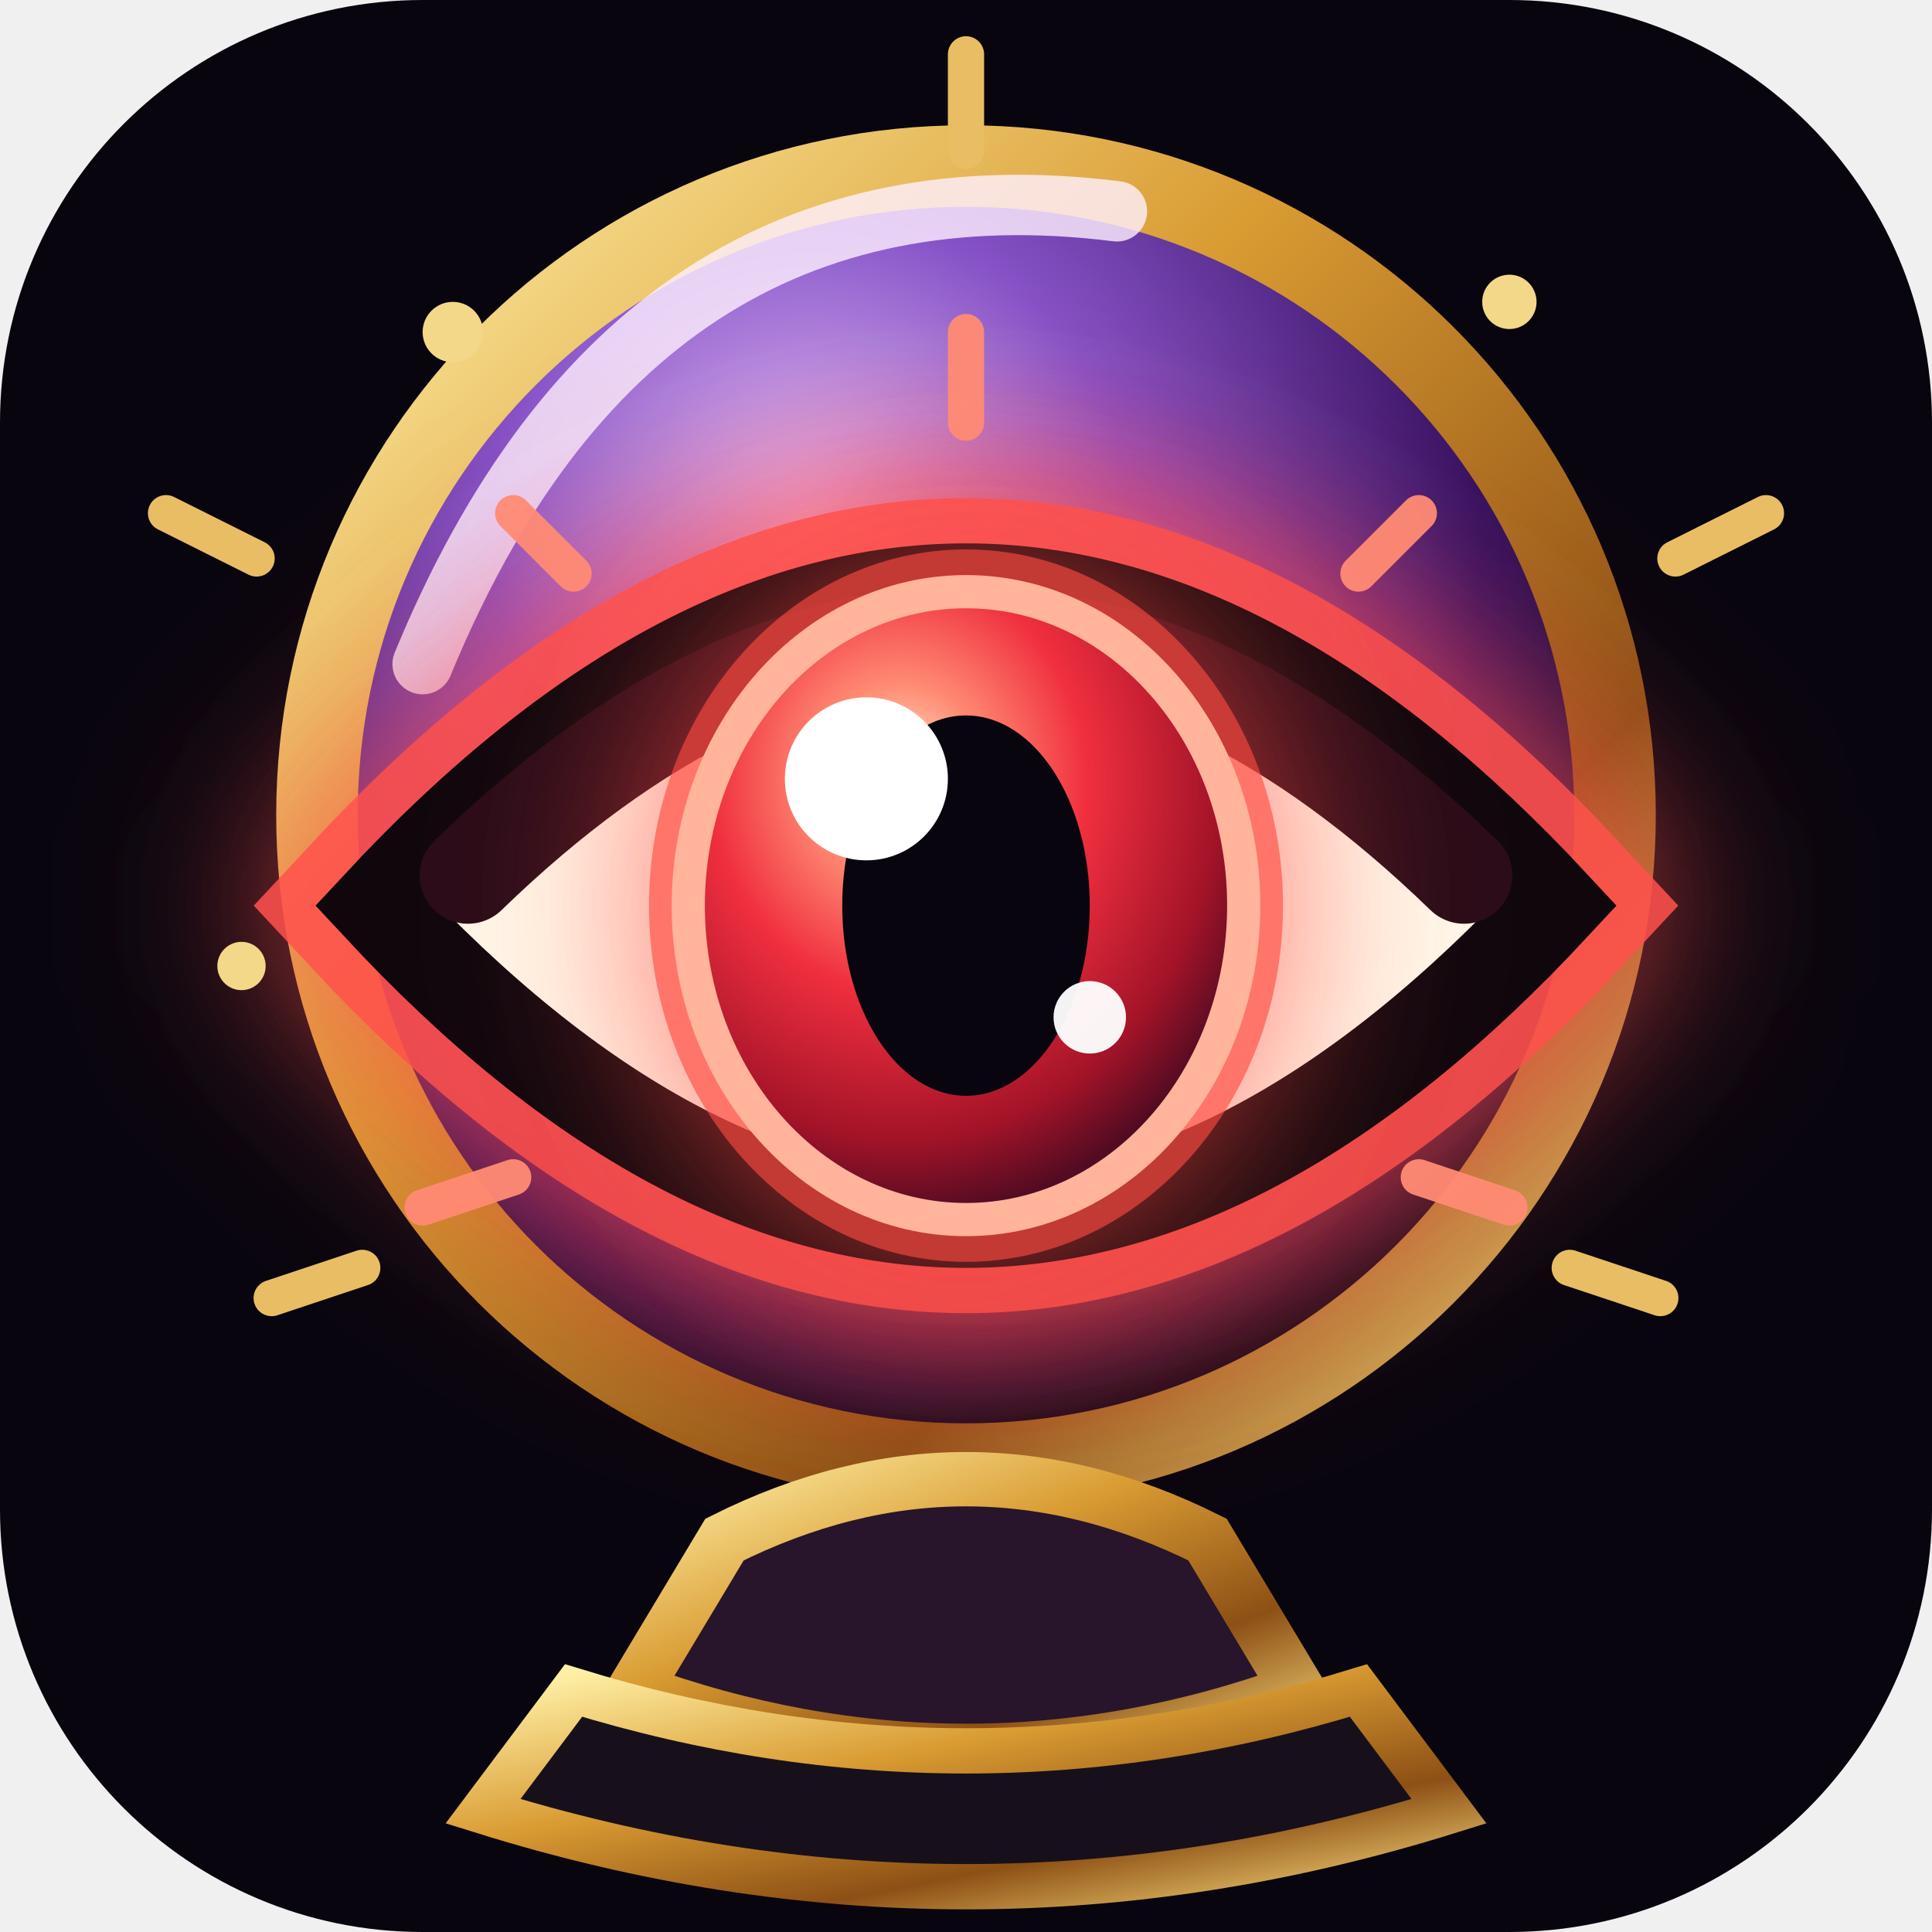
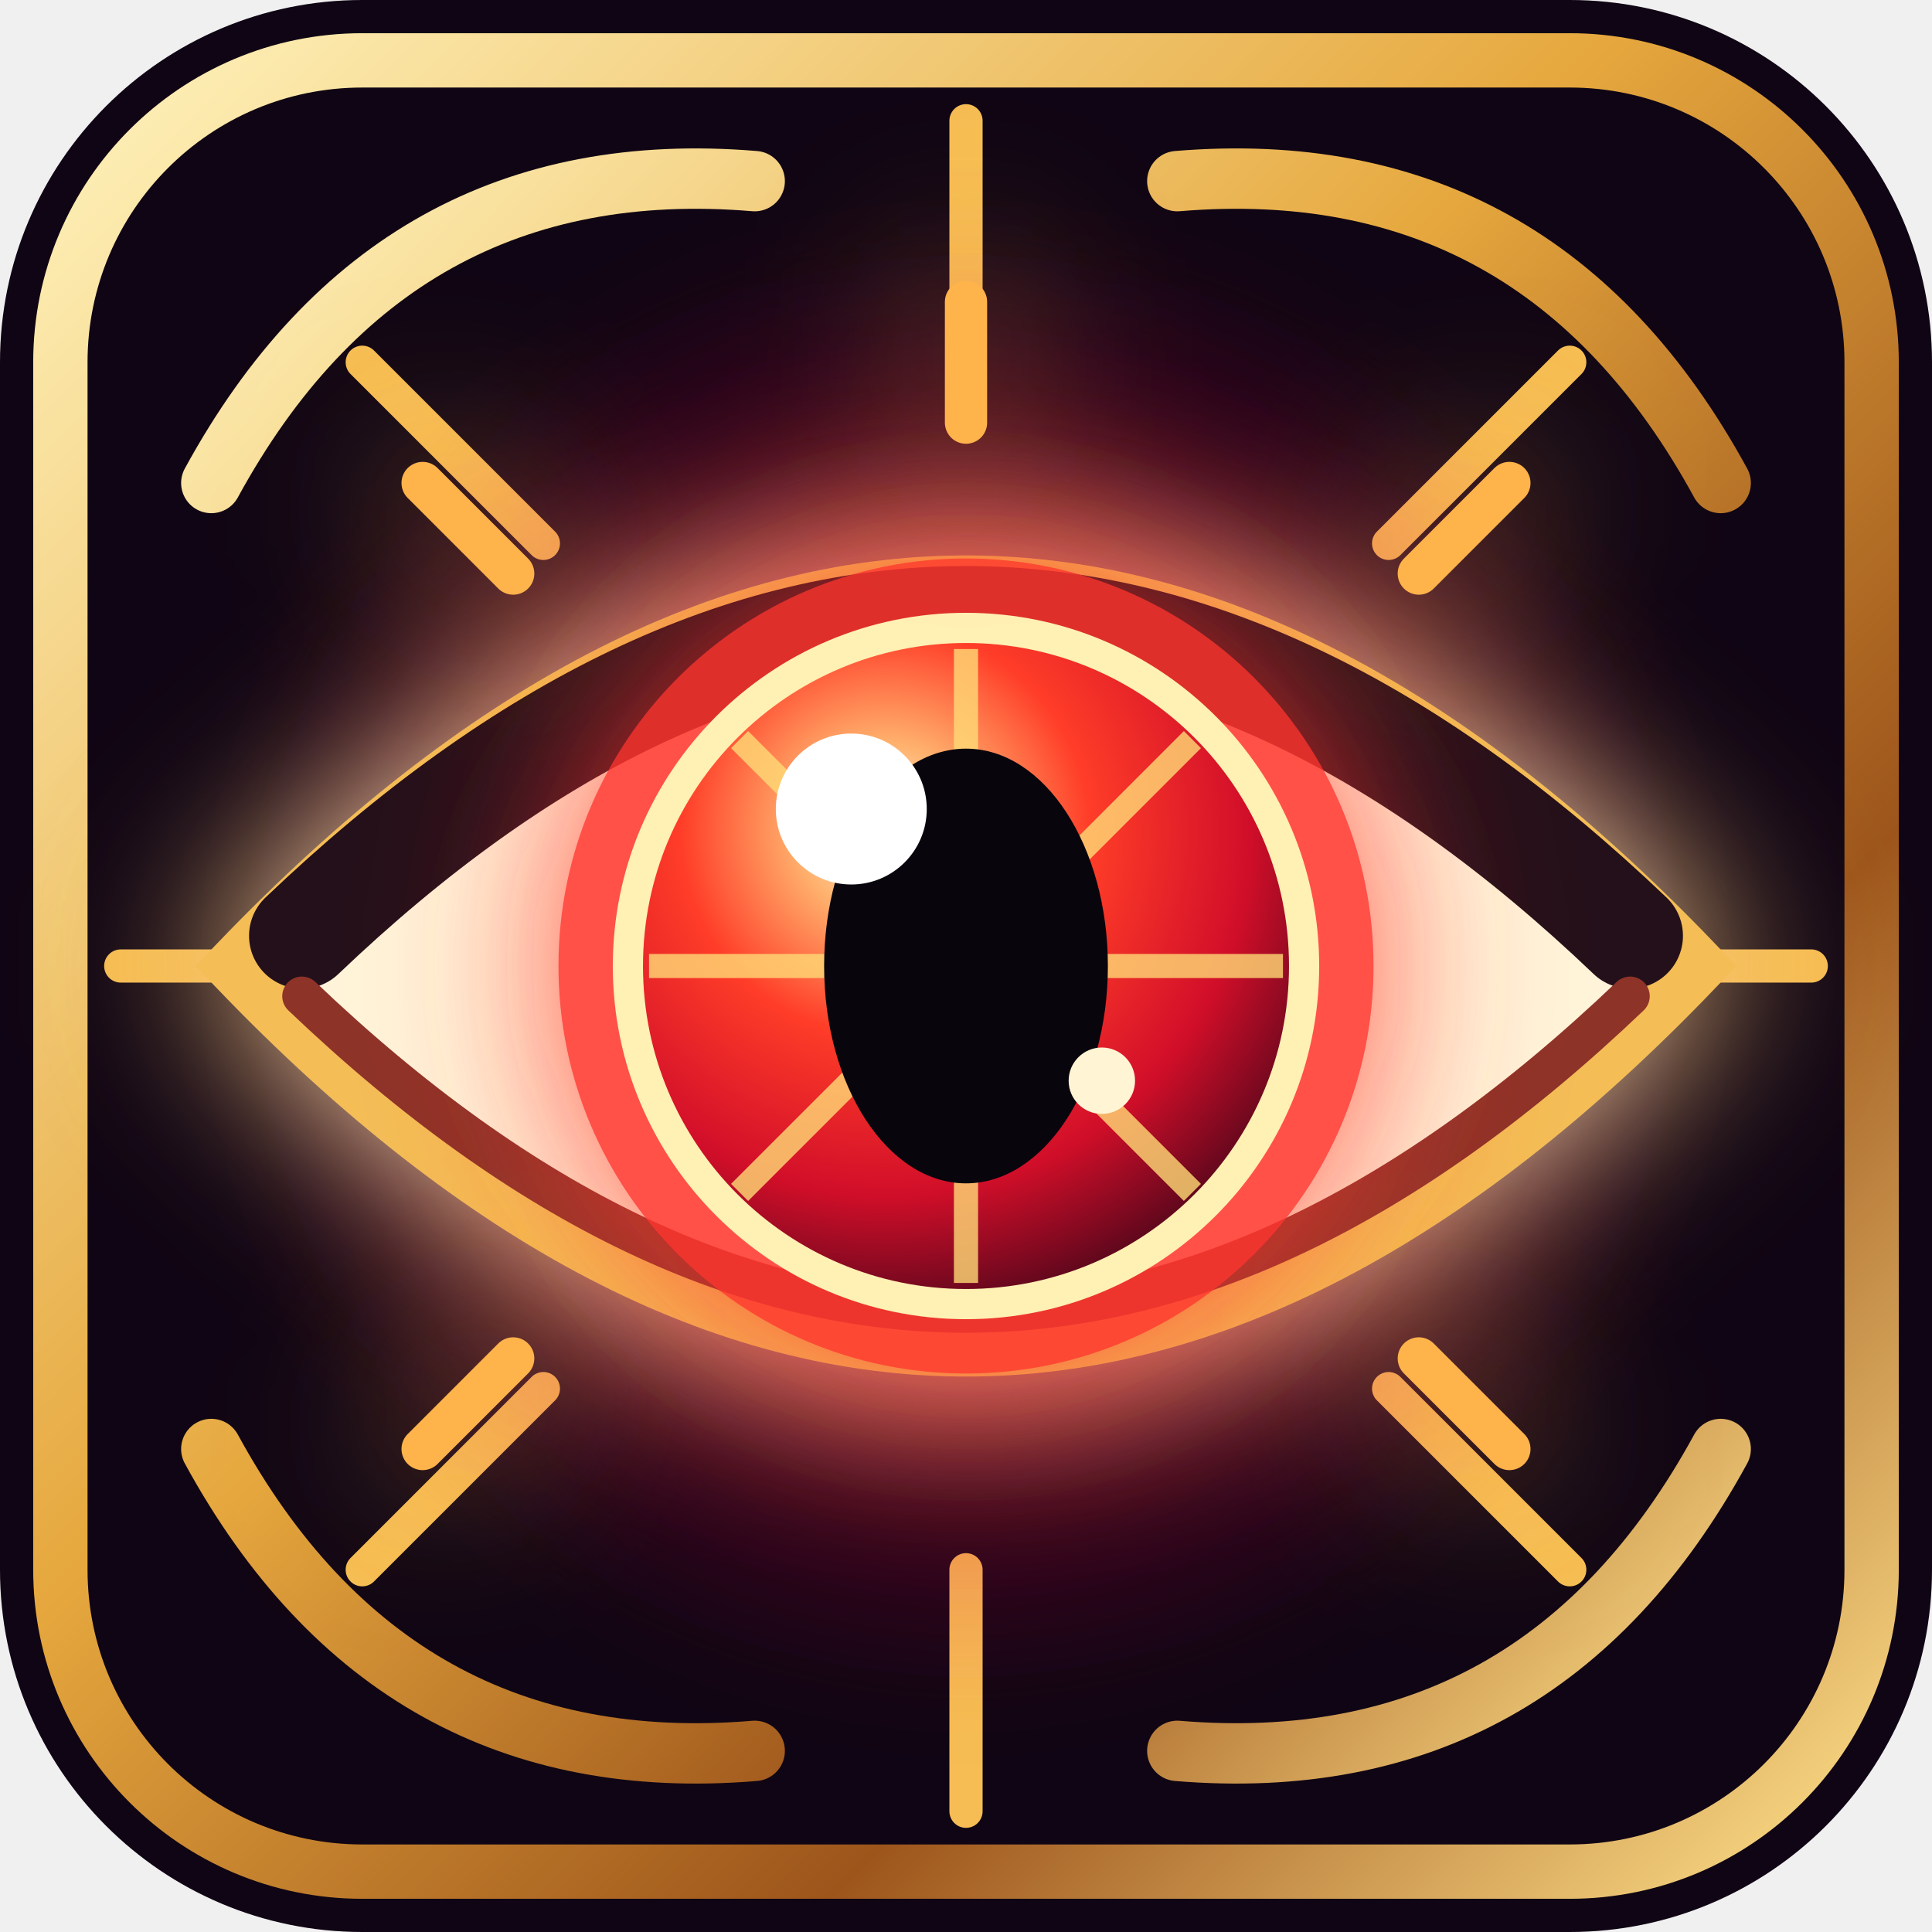
<svg xmlns="http://www.w3.org/2000/svg" viewBox="0 0 64 64">
  <defs>
-     <radialGradient id="orb" cx="38%" cy="28%" r="72%">
-       <stop offset="0" stop-color="#e6c8ff" />
-       <stop offset=".34" stop-color="#8652c7" />
-       <stop offset=".72" stop-color="#35105f" />
-       <stop offset="1" stop-color="#100718" />
-     </radialGradient>
    <linearGradient id="gold" x1="0" y1="0" x2="1" y2="1">
-       <stop stop-color="#fff0a6" />
-       <stop offset=".38" stop-color="#d99b32" />
-       <stop offset=".72" stop-color="#8d5015" />
-       <stop offset="1" stop-color="#f6d779" />
+       <stop stop-color="#fff3bd" />
+       <stop offset=".42" stop-color="#e6a83e" />
+       <stop offset=".72" stop-color="#9d551b" />
+       <stop offset="1" stop-color="#ffe18a" />
    </linearGradient>
-     <radialGradient id="iris" cx="38%" cy="30%" r="70%">
-       <stop stop-color="#fff4d6" />
-       <stop offset=".22" stop-color="#ff8b73" />
-       <stop offset=".48" stop-color="#f02f3f" />
-       <stop offset=".82" stop-color="#a31328" />
-       <stop offset="1" stop-color="#510b22" />
+     <radialGradient id="iris" cx="38%" cy="30%" r="72%">
+       <stop stop-color="#fff8dd" />
+       <stop offset=".18" stop-color="#ffb16d" />
+       <stop offset=".42" stop-color="#ff3d28" />
+       <stop offset=".75" stop-color="#d10e29" />
+       <stop offset="1" stop-color="#5b071c" />
    </radialGradient>
    <radialGradient id="aura">
-       <stop offset="0" stop-color="#ff443f" stop-opacity=".72" />
-       <stop offset=".48" stop-color="#ed254d" stop-opacity=".3" />
-       <stop offset="1" stop-color="#ed254d" stop-opacity="0" />
+       <stop stop-color="#ff352e" stop-opacity=".95" />
+       <stop offset=".42" stop-color="#e20d36" stop-opacity=".48" />
+       <stop offset="1" stop-color="#d10c40" stop-opacity="0" />
    </radialGradient>
-     <filter id="eyeGlow" x="-80%" y="-80%" width="260%" height="260%">
-       <feGaussianBlur stdDeviation="3.2" result="blur" />
+     <filter id="glow" x="-100%" y="-100%" width="300%" height="300%">
+       <feGaussianBlur stdDeviation="3" result="blur" />
      <feMerge>
        <feMergeNode in="blur" />
        <feMergeNode in="SourceGraphic" />
      </feMerge>
    </filter>
-     <filter id="softGlow" x="-80%" y="-80%" width="260%" height="260%">
-       <feGaussianBlur stdDeviation="1.6" />
+     <filter id="soft" x="-100%" y="-100%" width="300%" height="300%">
+       <feGaussianBlur stdDeviation="1.5" />
    </filter>
  </defs>
-   <rect width="64" height="64" rx="14" fill="#09050e" />
-   <circle cx="32" cy="27" r="21.5" fill="url(#orb)" stroke="url(#gold)" stroke-width="2.7" />
-   <path d="M14 22 Q21 5 37 7" fill="none" stroke="#fff0ff" stroke-opacity=".8" stroke-width="2" stroke-linecap="round" />
-   <ellipse cx="32" cy="30" rx="20" ry="17" fill="url(#aura)" filter="url(#softGlow)" />
-   <path d="M12.5 30 Q32 9 51.5 30 Q32 51 12.5 30Z" fill="none" stroke="#ff514e" stroke-width="6" opacity=".9" filter="url(#eyeGlow)" />
-   <path d="M12.5 30 Q32 9 51.5 30 Q32 51 12.5 30Z" fill="#fff8e9" stroke="#10070d" stroke-width="3" />
-   <path d="M15.5 29 Q32 13 48.5 29" fill="none" stroke="#2a0c18" stroke-width="3.2" stroke-linecap="round" />
-   <ellipse cx="32" cy="30" rx="10.5" ry="11.8" fill="#ff493f" opacity=".75" filter="url(#eyeGlow)" />
-   <ellipse cx="32" cy="30" rx="9.2" ry="10.4" fill="url(#iris)" stroke="#ffb49b" stroke-width="1.1" />
-   <ellipse cx="32" cy="30" rx="4.1" ry="6.3" fill="#09050e" />
-   <circle cx="28.7" cy="25.8" r="2.7" fill="#fff" />
-   <circle cx="36.1" cy="33.7" r="1.2" fill="#fff" opacity=".95" />
-   <path d="M32 14v-3 M19 19l-2-2 M45 19l2-2 M17 39l-3 1 M47 39l3 1" stroke="#ff8b73" stroke-width="1.2" stroke-linecap="round" opacity=".95" />
-   <path d="M24 51 Q32 47 40 51 L43 56 Q32 60 21 56Z" fill="#28152b" stroke="url(#gold)" stroke-width="1.8" />
-   <path d="M19 56 Q32 60 45 56 L48 60 Q32 65 16 60Z" fill="#17101b" stroke="url(#gold)" stroke-width="1.5" />
-   <path d="M32 1.8V5 M5.5 17l3 1.5 M58.5 17l-3 1.5 M9 43l3-1 M55 43l-3-1" stroke="#e8bd63" stroke-width="1.2" stroke-linecap="round" />
-   <circle cx="15" cy="11" r="1" fill="#f4d889" />
-   <circle cx="50" cy="10" r=".9" fill="#f4d889" />
-   <circle cx="8" cy="32" r=".8" fill="#f4d889" />
+   <rect width="64" height="64" rx="12" fill="#100514" />
+   <rect x="2" y="2" width="60" height="60" rx="10" fill="none" stroke="url(#gold)" stroke-width="1.8" />
+   <path d="M7 16Q13 5 25 6M57 16Q51 5 39 6M7 48Q13 59 25 58M57 48Q51 59 39 58" fill="none" stroke="url(#gold)" stroke-width="2" stroke-linecap="round" />
+   <path d="M32 4V12M32 52V60M4 32H12M52 32H60M12 12l6 6M52 12l-6 6M12 52l6-6M52 52l-6-6" stroke="#f6bd54" stroke-width="1.1" stroke-linecap="round" />
+   <circle cx="32" cy="32" r="25" fill="url(#aura)" filter="url(#soft)" />
+   <path d="M8 32Q32 7 56 32Q32 57 8 32Z" fill="#fff4d9" stroke="#f4bd57" stroke-width="2.2" filter="url(#glow)" />
+   <path d="M10 31Q32 10 54 31" fill="none" stroke="#24101a" stroke-width="3.5" stroke-linecap="round" />
+   <path d="M10 33Q32 54 54 33" fill="none" stroke="#8e3328" stroke-width="1.3" stroke-linecap="round" />
+   <circle cx="32" cy="32" r="13.5" fill="#ff342e" opacity=".85" filter="url(#glow)" />
+   <circle cx="32" cy="32" r="11.2" fill="url(#iris)" stroke="#fff0b4" stroke-width="1" />
+   <path d="M32 21.5V42.5M21.5 32H42.5M24.5 24.5L39.5 39.5M39.5 24.5L24.5 39.5" stroke="#ffdb75" stroke-width=".8" opacity=".8" />
+   <ellipse cx="32" cy="32" rx="4.7" ry="7.2" fill="#09050d" />
+   <circle cx="28.2" cy="26.8" r="2.5" fill="#fff" />
+   <circle cx="36.5" cy="35.8" r="1.1" fill="#fff4d4" />
+   <path d="M32 14V10M17 19l-3-3M47 19l3-3M17 45l-3 3M47 45l3 3" stroke="#ffb34c" stroke-width="1.4" stroke-linecap="round" filter="url(#glow)" />
</svg>
